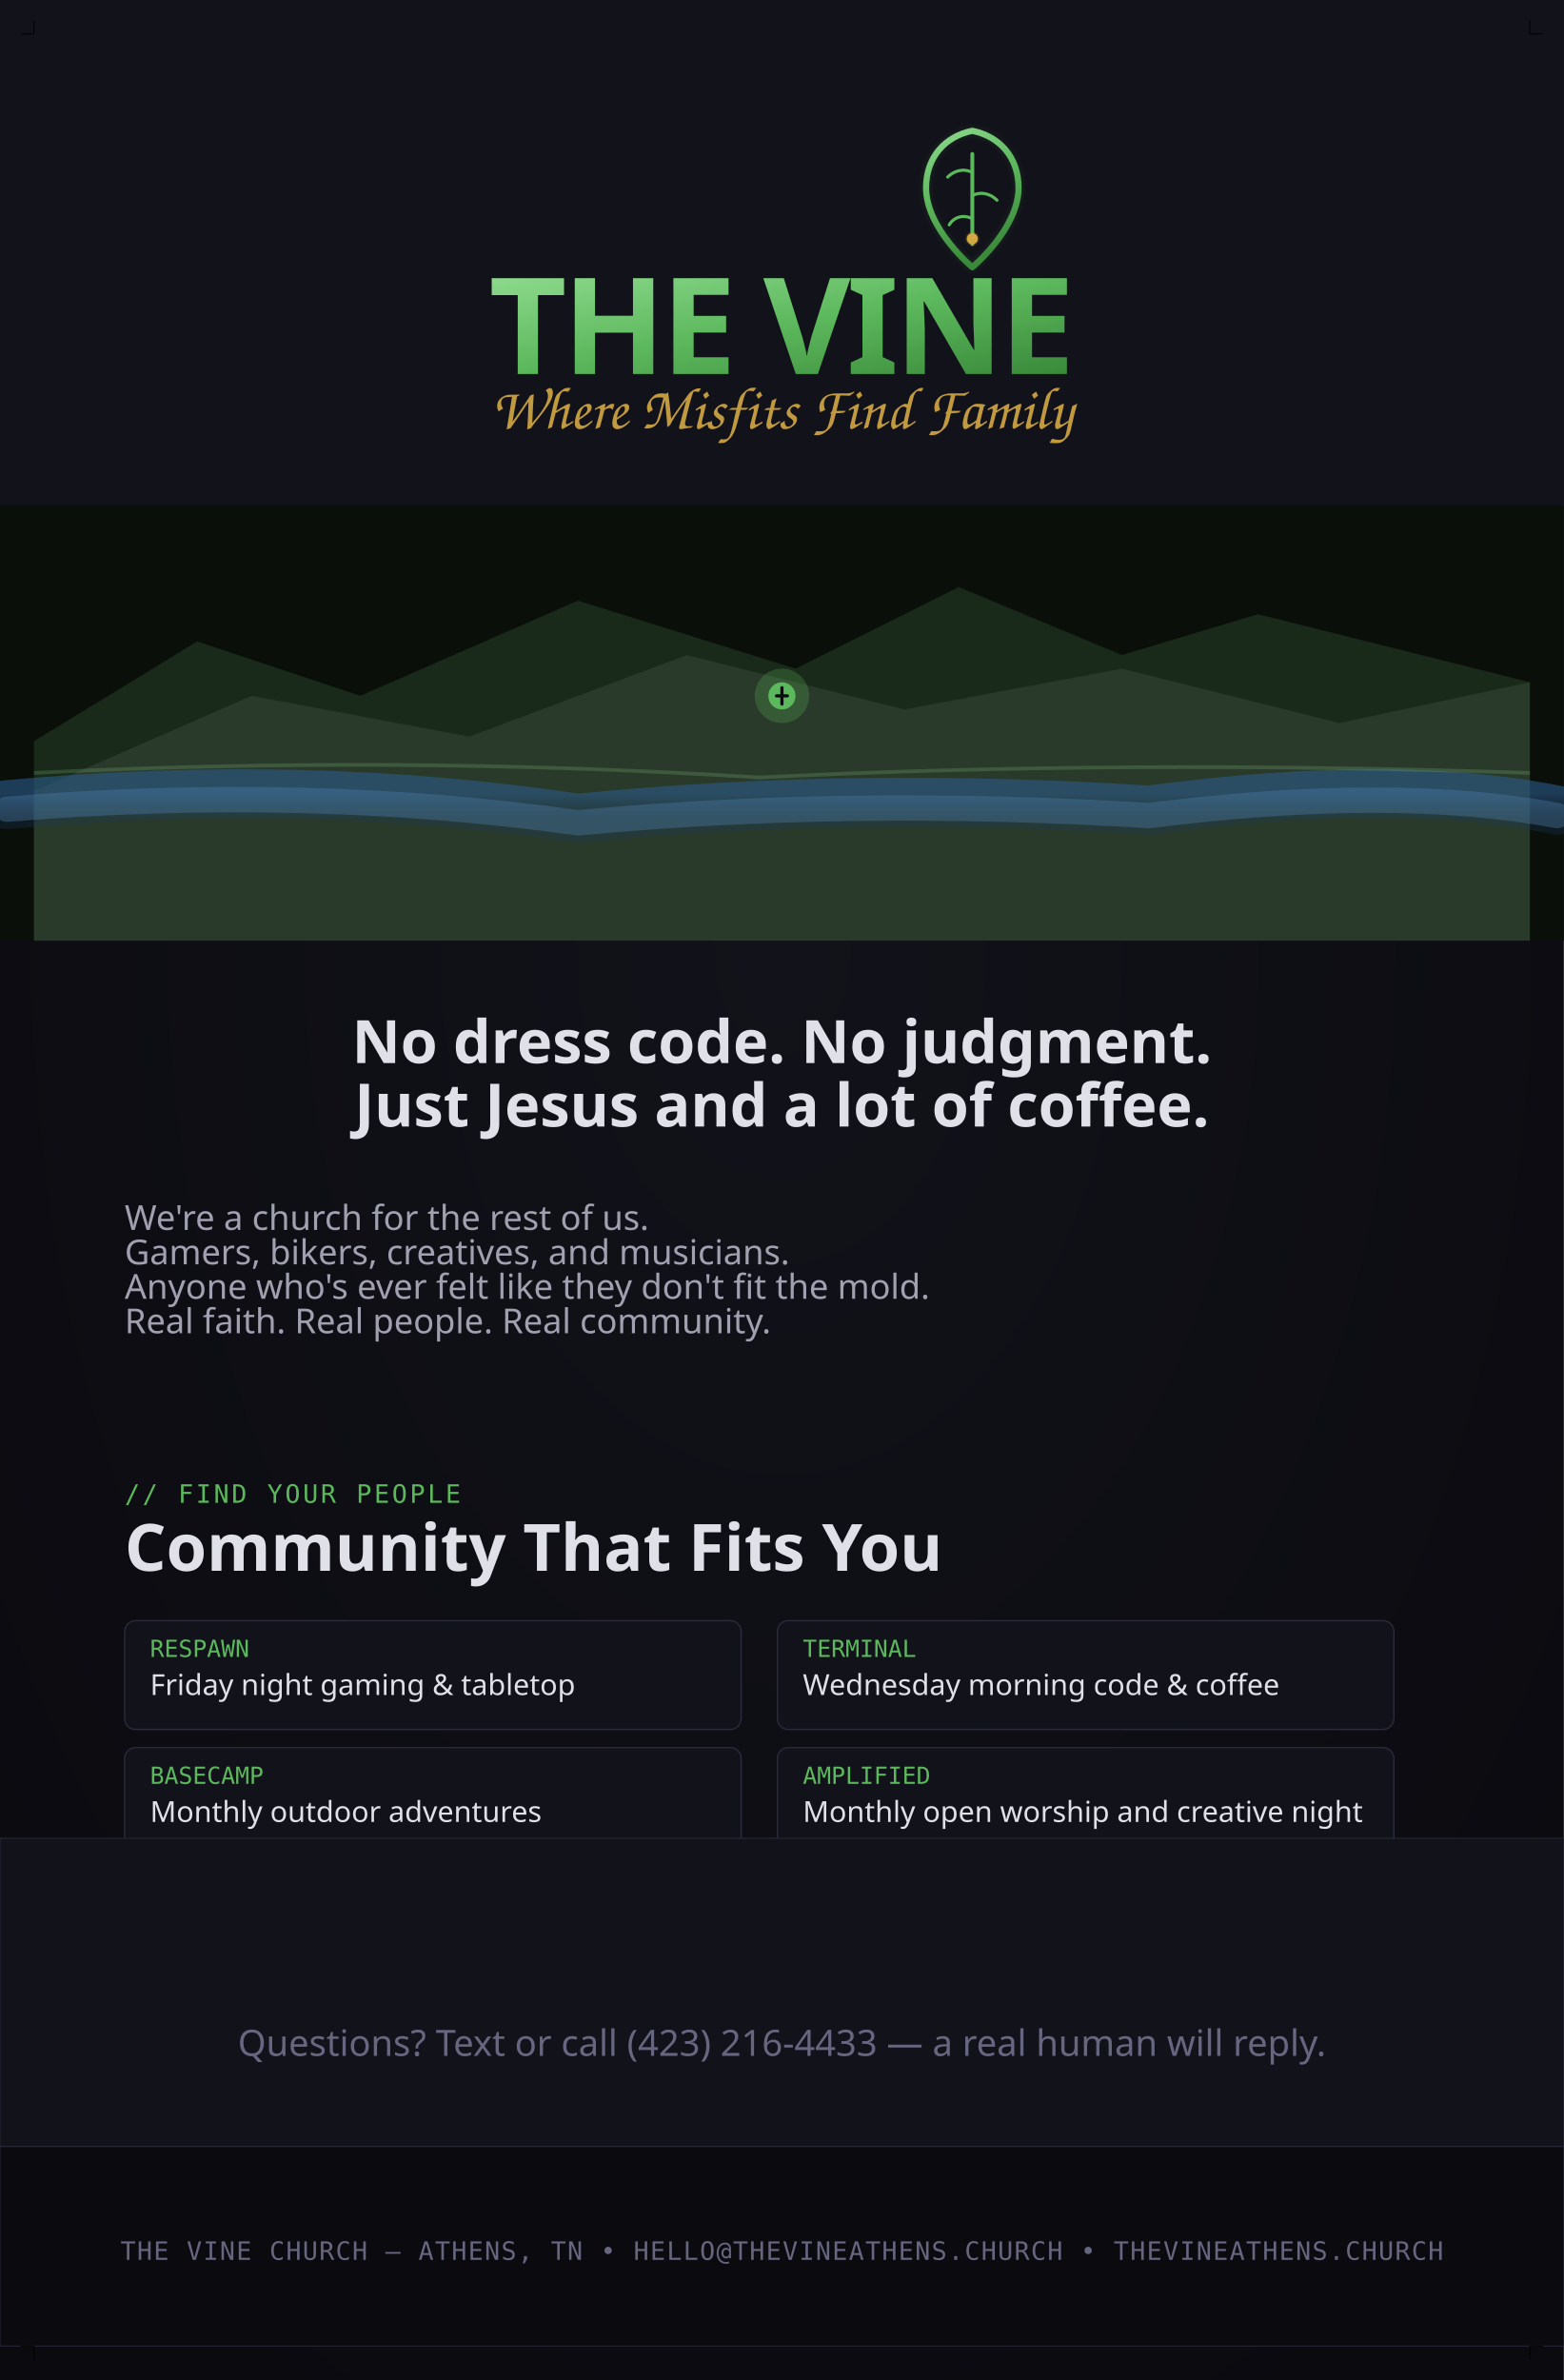
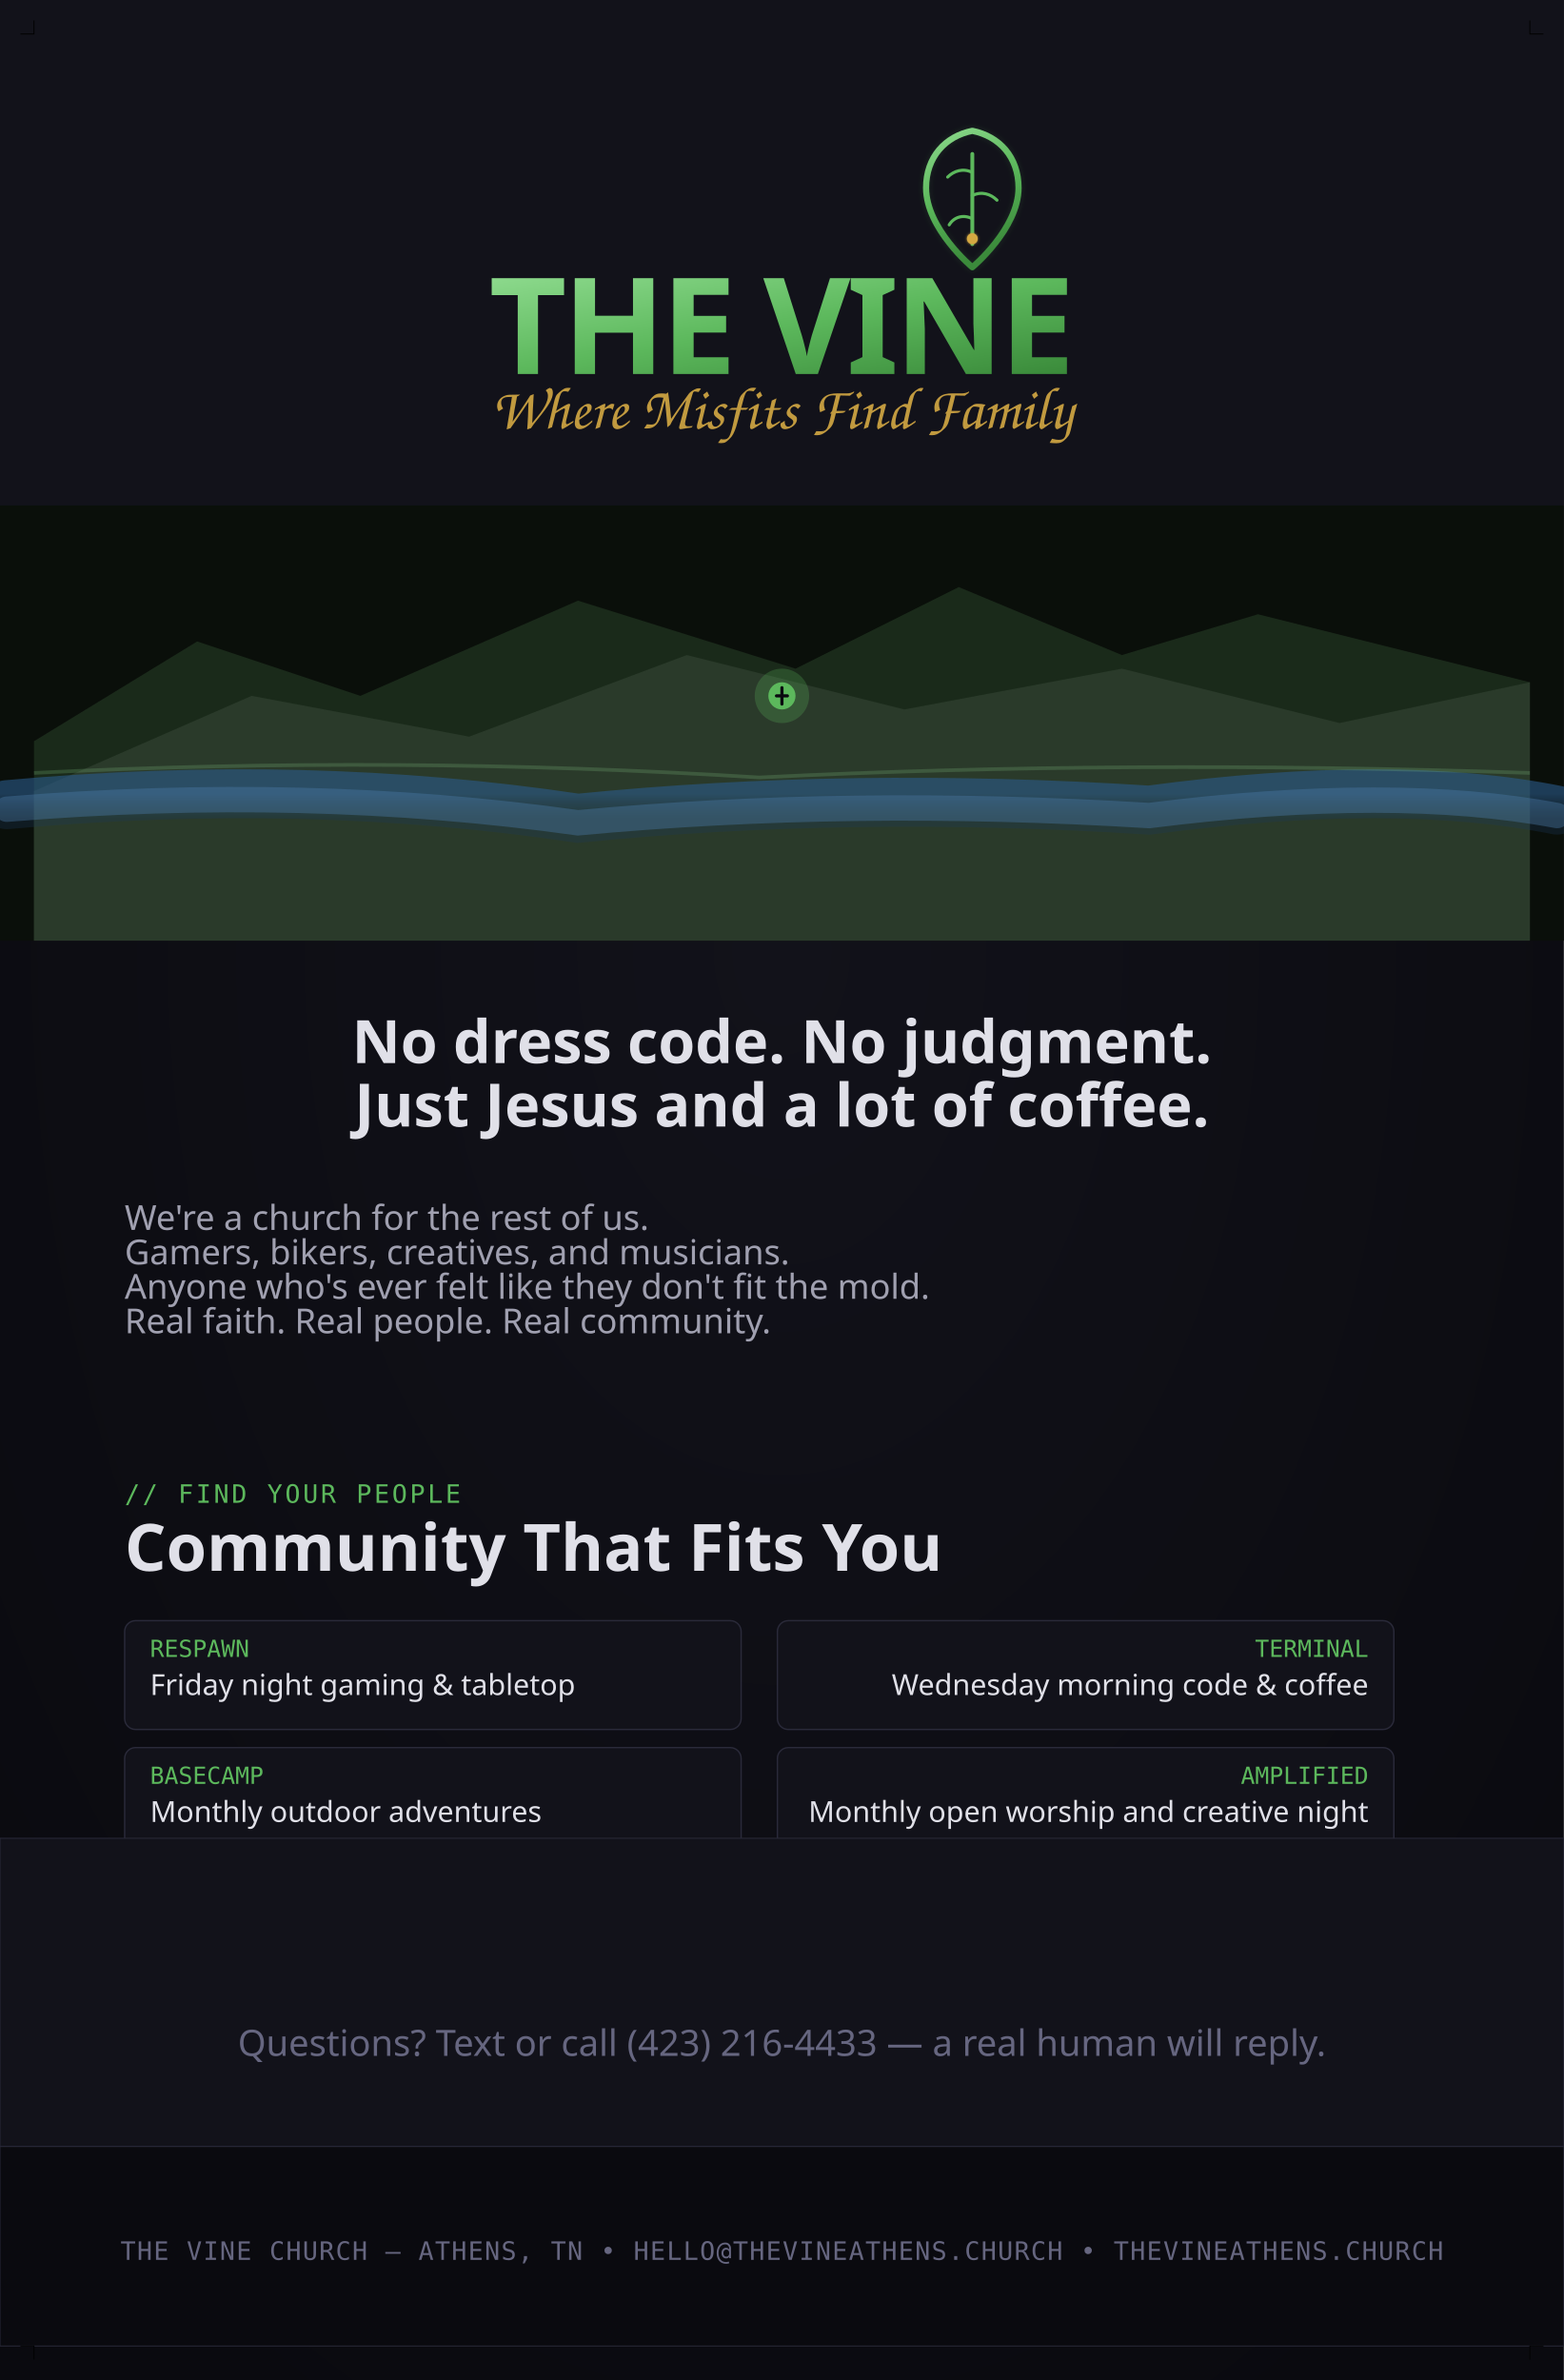
<svg xmlns="http://www.w3.org/2000/svg" viewBox="-37.5 -37.5 1725 2625" width="1725" height="2625">
  <defs>
    <radialGradient id="flyer-bg" cx="50%" cy="40%" r="70%">
      <stop offset="0%" stop-color="#12121a" />
      <stop offset="100%" stop-color="#0a0a0f" />
    </radialGradient>
    <linearGradient id="leaf-grad" x1="0" y1="0" x2="0.3" y2="1">
      <stop offset="0%" stop-color="#8cd98c" />
      <stop offset="50%" stop-color="#5cb85c" />
      <stop offset="100%" stop-color="#3a8a3a" />
    </linearGradient>
    <linearGradient id="title-grad" x1="0" y1="0" x2="1" y2="1">
      <stop offset="0%" stop-color="#8cd98c" />
      <stop offset="50%" stop-color="#5cb85c" />
      <stop offset="100%" stop-color="#3a8a3a" />
    </linearGradient>
    <linearGradient id="river-grad" x1="0" y1="0" x2="0" y2="1">
      <stop offset="0%" stop-color="#2a5a8a" stop-opacity="0.6" />
      <stop offset="100%" stop-color="#1a3a5a" stop-opacity="0.3" />
    </linearGradient>
    <filter id="amber-glow" x="-50%" y="-50%" width="200%" height="200%">
      <feGaussianBlur in="SourceGraphic" stdDeviation="2" result="blur" />
      <feMerge>
        <feMergeNode in="blur" />
        <feMergeNode in="SourceGraphic" />
      </feMerge>
    </filter>
    <filter id="leaf-glow" x="-20%" y="-20%" width="140%" height="140%">
      <feGaussianBlur in="SourceAlpha" stdDeviation="4" result="blur" />
      <feFlood flood-color="#5cb85c" flood-opacity="0.15" />
      <feComposite in2="blur" operator="in" result="glow" />
      <feMerge>
        <feMergeNode in="glow" />
        <feMergeNode in="SourceGraphic" />
      </feMerge>
    </filter>
  </defs>
  <rect x="-37.5" y="-37.5" width="1725" height="2625" fill="url(#flyer-bg)" />
  <g transform="translate(0, 0)">
    <rect x="-37.5" y="-37.5" width="1725" height="557.5" fill="#12121a" />
    <g transform="translate(950, 100) scale(0.85)">
      <path d="M100 185 C100 185 40 135 40 82 C40 42 65 15 100 8 C135 15 160 42 160 82 C160 135 100 185 100 185Z" fill="none" stroke="url(#leaf-grad)" stroke-width="8" stroke-linejoin="round" filter="url(#leaf-glow)" />
      <line x1="100" y1="38" x2="100" y2="155" stroke="#5cb85c" stroke-width="5" stroke-linecap="round" />
      <path d="M100 62 C88 56 76 60 68 68" fill="none" stroke="#5cb85c" stroke-width="4" stroke-linecap="round" />
      <path d="M100 92 C112 86 124 90 132 98" fill="none" stroke="#5cb85c" stroke-width="4" stroke-linecap="round" />
      <path d="M100 122 C88 116 76 120 70 130" fill="none" stroke="#5cb85c" stroke-width="4" stroke-linecap="round" />
      <circle cx="100" cy="148" r="7" fill="#d4a843" filter="url(#amber-glow)" />
    </g>
    <text x="825" y="375" text-anchor="middle" font-family="'Space Grotesk', sans-serif" font-size="148" font-weight="700" fill="url(#title-grad)" letter-spacing="-0.03em">THE VINE</text>
    <text x="825" y="435" text-anchor="middle" font-family="'Caveat', cursive" font-size="66" font-weight="400" fill="#d4a843" opacity="0.9">Where Misfits Find Family</text>
  </g>
  <g transform="translate(0, 520)">
    <rect x="-37.5" width="1725" height="480" fill="#0a0f0a" />
    <path d="M0,260 L180,150 L360,210 L600,105 L840,180 L1020,90 L1200,165 L1350,120 L1650,195 L1650,480 L0,480 Z" fill="#1a2a1a" />
    <path d="M0,315 L240,210 L480,255 L720,165 L960,225 L1200,180 L1440,240 L1650,195 L1650,480 L0,480 Z" fill="#2a3a2a" />
    <path d="M-30,330 Q300,300 600,345 Q900,315 1230,336 Q1500,300 1680,336" fill="none" stroke="url(#river-grad)" stroke-width="54" stroke-linecap="round" />
    <path d="M-30,335 Q300,308 600,350 Q900,322 1230,342 Q1500,308 1680,342" fill="none" stroke="#4a7aa8" stroke-width="28" stroke-linecap="round" opacity="0.4" />
    <g transform="translate(825, 210)">
      <circle r="30" fill="#5cb85c" opacity="0.25" />
      <circle r="15" fill="#5cb85c" />
      <path d="M0,-9 L0,9" stroke="#0a0a0f" stroke-width="3.5" stroke-linecap="round" />
      <path d="M-6,0 L6,0" stroke="#0a0a0f" stroke-width="3.5" stroke-linecap="round" />
    </g>
    <path d="M0,295 Q400,275 800,300 Q1200,280 1650,295" fill="none" stroke="#8cd98c" stroke-width="4" stroke-opacity="0.2" />
  </g>
  <g transform="translate(0, 1000)">
    <text x="825" y="135" text-anchor="middle" font-family="'Space Grotesk', sans-serif" font-size="66" font-weight="600" fill="#e0e0e8">No dress code. No judgment.</text>
    <text x="825" y="205" text-anchor="middle" font-family="'Space Grotesk', sans-serif" font-size="66" font-weight="600" fill="#e0e0e8">Just Jesus and a lot of coffee.</text>
    <text x="100" y="243" font-family="'Space Grotesk', sans-serif" font-size="38" fill="#a0a0b0" />
    <text x="100" y="281" font-family="'Space Grotesk', sans-serif" font-size="38" fill="#a0a0b0" />
    <text x="100" y="319" font-family="'Space Grotesk', sans-serif" font-size="38" fill="#a0a0b0">We're a church for the rest of us.</text>
    <text x="100" y="357" font-family="'Space Grotesk', sans-serif" font-size="38" fill="#a0a0b0">Gamers, bikers, creatives, and musicians.</text>
    <text x="100" y="395" font-family="'Space Grotesk', sans-serif" font-size="38" fill="#a0a0b0">Anyone who's ever felt like they don't fit the mold.</text>
    <text x="100" y="433" font-family="'Space Grotesk', sans-serif" font-size="38" fill="#a0a0b0">Real faith. Real people. Real community.</text>
    <text x="100" y="620" font-family="'JetBrains Mono', monospace" font-size="28" fill="#5cb85c" letter-spacing="0.1em">// FIND YOUR PEOPLE</text>
    <text x="100" y="695" font-family="'Space Grotesk', sans-serif" font-size="72" font-weight="600" fill="#e0e0e8">Community That Fits You</text>
    <g transform="translate(100, 750)">
      <g>
        <rect x="0" y="0" width="680" height="120" rx="12" fill="#12121a" stroke="#2a2a3a" stroke-width="1.5" />
        <text x="28" y="40" font-family="'JetBrains Mono', monospace" font-size="26" fill="#5cb85c">RESPAWN</text>
        <text x="28" y="82" font-family="'Space Grotesk', sans-serif" font-size="32" fill="#e0e0e8">Friday night gaming &amp; tabletop</text>
      </g>
      <g transform="translate(720, 0)">
        <rect x="0" y="0" width="680" height="120" rx="12" fill="#12121a" stroke="#2a2a3a" stroke-width="1.5" />
-         <text x="28" y="40" font-family="'JetBrains Mono', monospace" font-size="26" fill="#5cb85c">TERMINAL</text>
-         <text x="28" y="82" font-family="'Space Grotesk', sans-serif" font-size="32" fill="#e0e0e8">Wednesday morning code &amp; coffee</text>
+         <text x="652" y="40" text-anchor="end" font-family="'JetBrains Mono', monospace" font-size="26" fill="#5cb85c">TERMINAL</text>
+         <text x="652" y="82" text-anchor="end" font-family="'Space Grotesk', sans-serif" font-size="32" fill="#e0e0e8">Wednesday morning code &amp; coffee</text>
      </g>
      <g transform="translate(0, 140)">
        <rect x="0" y="0" width="680" height="120" rx="12" fill="#12121a" stroke="#2a2a3a" stroke-width="1.5" />
        <text x="28" y="40" font-family="'JetBrains Mono', monospace" font-size="26" fill="#5cb85c">BASECAMP</text>
        <text x="28" y="82" font-family="'Space Grotesk', sans-serif" font-size="32" fill="#e0e0e8">Monthly outdoor adventures</text>
      </g>
      <g transform="translate(720, 140)">
        <rect x="0" y="0" width="680" height="120" rx="12" fill="#12121a" stroke="#2a2a3a" stroke-width="1.5" />
-         <text x="28" y="40" font-family="'JetBrains Mono', monospace" font-size="26" fill="#5cb85c">AMPLIFIED</text>
-         <text x="28" y="82" font-family="'Space Grotesk', sans-serif" font-size="32" fill="#e0e0e8">Monthly open worship and creative night</text>
+         <text x="652" y="40" text-anchor="end" font-family="'JetBrains Mono', monospace" font-size="26" fill="#5cb85c">AMPLIFIED</text>
+         <text x="652" y="82" text-anchor="end" font-family="'Space Grotesk', sans-serif" font-size="32" fill="#e0e0e8">Monthly open worship and creative night</text>
      </g>
      <g transform="translate(0, 280)">
        <rect x="0" y="0" width="680" height="120" rx="12" fill="#12121a" stroke="#2a2a3a" stroke-width="1.5" />
        <text x="28" y="40" font-family="'JetBrains Mono', monospace" font-size="26" fill="#5cb85c">BRANCHES</text>
        <text x="28" y="82" font-family="'Space Grotesk', sans-serif" font-size="32" fill="#e0e0e8">Weekly discipleship groups</text>
      </g>
      <g transform="translate(720, 280)">
        <rect x="0" y="0" width="680" height="120" rx="12" fill="#12121a" stroke="#2a2a3a" stroke-width="1.5" />
-         <text x="28" y="40" font-family="'JetBrains Mono', monospace" font-size="26" fill="#5cb85c">AMPLIFIED</text>
-         <text x="28" y="82" font-family="'Space Grotesk', sans-serif" font-size="32" fill="#e0e0e8">Thursday music &amp; worship</text>
+         <text x="652" y="40" text-anchor="end" font-family="'JetBrains Mono', monospace" font-size="26" fill="#5cb85c">AMPLIFIED</text>
+         <text x="652" y="82" text-anchor="end" font-family="'Space Grotesk', sans-serif" font-size="32" fill="#e0e0e8">Thursday music &amp; worship</text>
      </g>
    </g>
  </g>
  <g transform="translate(0, 1990)">
    <rect x="-37.5" width="1725" height="340" fill="#12121a" stroke="#2a2a3a" stroke-width="1" />
    <text x="825" y="240" text-anchor="middle" font-family="'Space Grotesk', sans-serif" font-size="40" fill="#666680">Questions? Text or call (423) 216-4433 — a real human will reply.</text>
  </g>
  <g transform="translate(0, 2330)">
    <rect x="-37.5" width="1725" height="220" fill="#0a0a0f" stroke="#2a2a3a" stroke-width="1" />
    <text x="825" y="125" text-anchor="middle" font-family="'JetBrains Mono', monospace" font-size="28" fill="#666680" letter-spacing="0.05em">THE VINE CHURCH — ATHENS, TN • HELLO@THEVINEATHENS.CHURCH • THEVINEATHENS.CHURCH</text>
  </g>
  <g stroke="#000000" stroke-width="1" fill="none">
    <path d="M-15,0 L0,0 L0,-15" />
    <path d="M1650,-15 L1650,0 L1665,0" />
    <path d="M-15,2550 L0,2550 L0,2565" />
    <path d="M1650,2565 L1650,2550 L1665,2550" />
  </g>
</svg>
